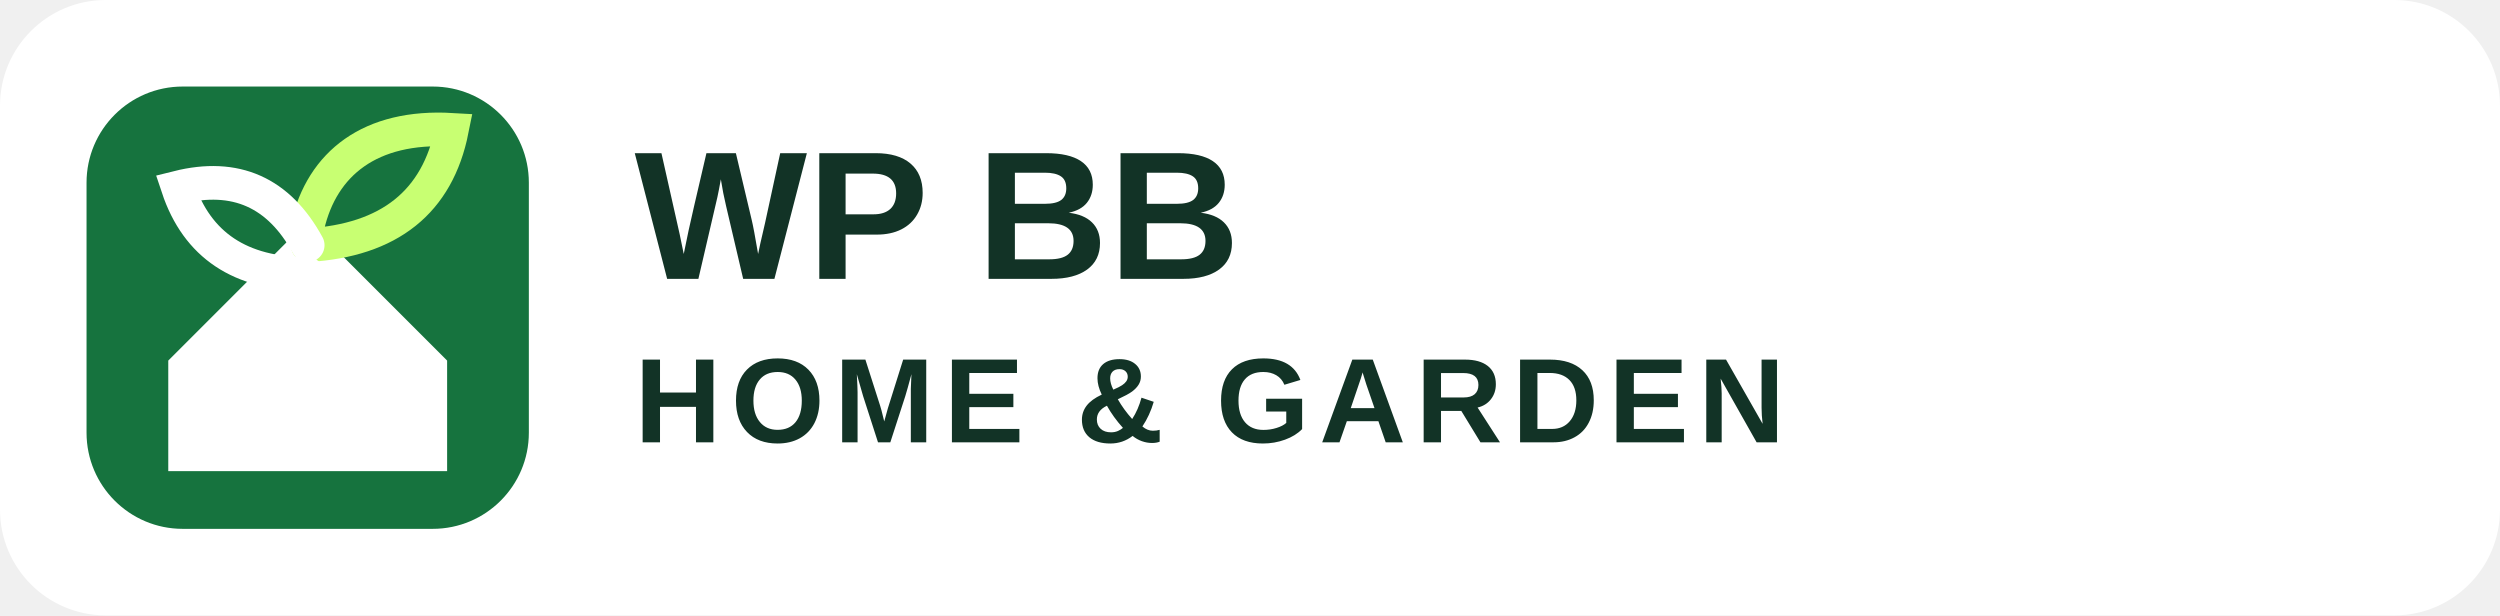
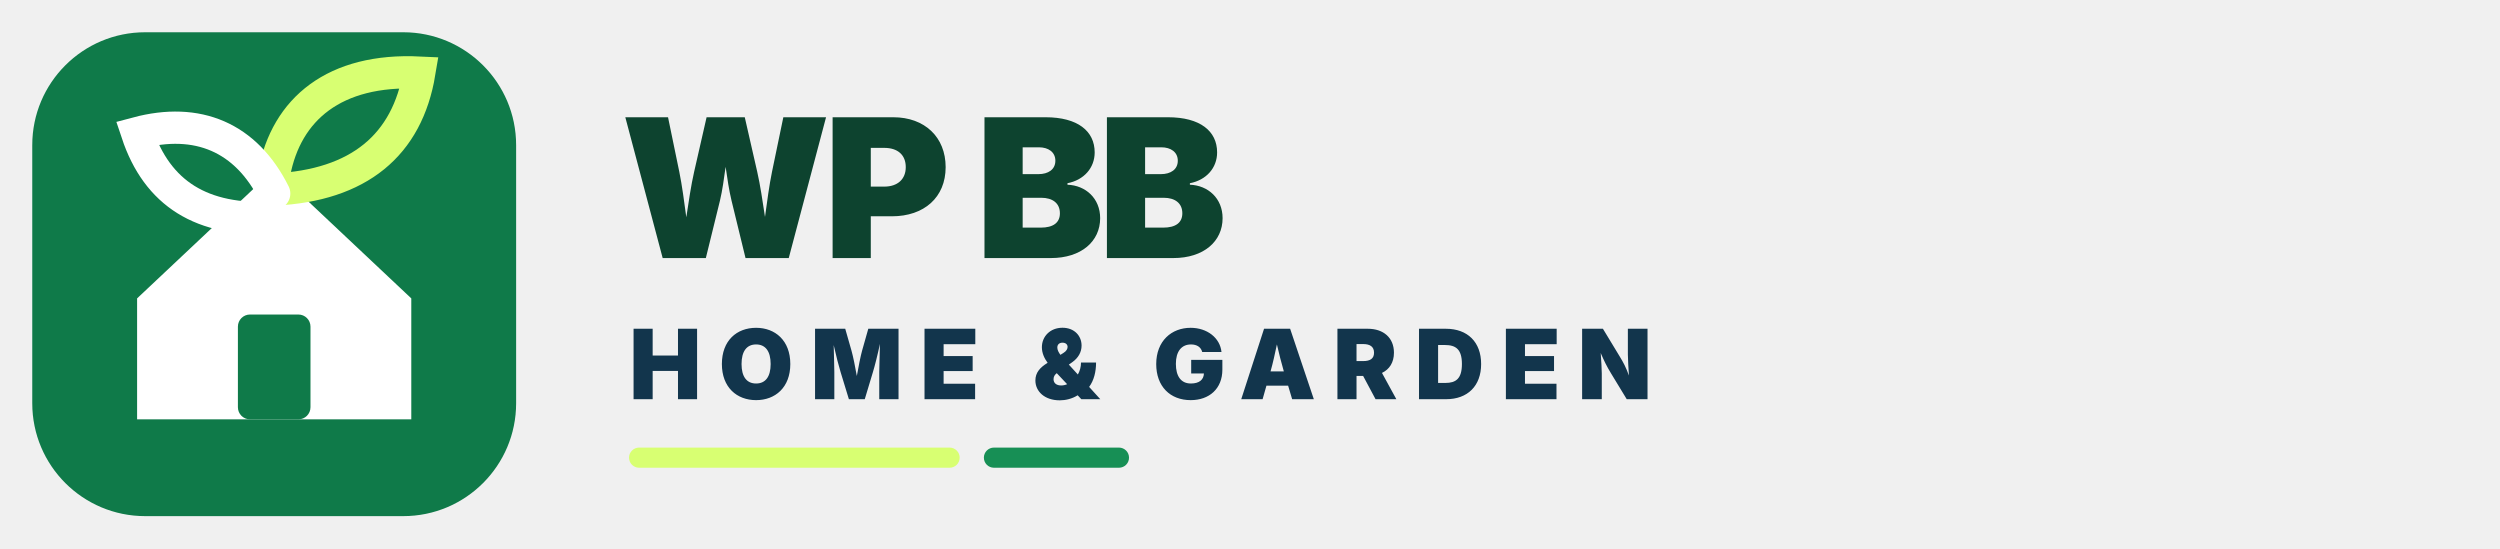
- <svg xmlns="http://www.w3.org/2000/svg" viewBox="0 0 520 128" role="img" aria-labelledby="t d">
-   <rect width="520" height="128" rx="22" fill="#fff" />
-   <g transform="translate(18 18)">
-     <rect width="92" height="92" rx="20" fill="#16733e" />
-     <path d="M17 57 46 28l29 29v23H17z" fill="#fff" />
-     <path d="M46 29c3-13 13-21 30-20-3 15-13 23-30 24" fill="none" stroke="#c8ff72" stroke-width="7" stroke-linecap="round" />
-     <path d="M46 33c-6-11-15-15-27-12 4 12 13 18 27 18" fill="none" stroke="#fff" stroke-width="7" stroke-linecap="round" />
+ <svg xmlns="http://www.w3.org/2000/svg" viewBox="0 0 620 136" role="img" aria-labelledby="title desc">
+   <g transform="translate(8 8)">
+     <rect width="120" height="120" rx="28" fill="#0f7a49" />
+     <path d="M26 66 60 34l34 32v30H26z" fill="#fff" />
+     <path d="M60 35c3-16 15-26 36-25-3 18-15 28-36 29" fill="none" stroke="#d8ff72" stroke-width="8" stroke-linecap="round" />
+     <path d="M60 40c-7-14-19-19-34-15 5 15 16 22 34 21" fill="none" stroke="#fff" stroke-width="8" stroke-linecap="round" />
+     <rect x="51" y="70" width="18" height="26" rx="3" fill="#0f7a49" />
  </g>
-   <g fill="#123326">
-     <text x="132" y="58" font-family="Arial,Helvetica,sans-serif" font-size="38" font-weight="800">WP BB</text>
-     <text x="132" y="92" font-family="Arial,Helvetica,sans-serif" font-size="25" font-weight="700" letter-spacing="2">HOME &amp; GARDEN</text>
+   <g font-family="Inter,Arial,Helvetica,sans-serif">
+     <text x="154" y="64" font-size="48" font-weight="850" letter-spacing="-1.7" fill="#0d432f">WP BB</text>
+     <text x="156" y="99" font-size="24" font-weight="850" letter-spacing="4.2" fill="#12354c">HOME &amp; GARDEN</text>
+     <rect x="156" y="111" width="82" height="5" rx="2.5" fill="#d8ff72" />
+     <rect x="244" y="111" width="36" height="5" rx="2.5" fill="#178f55" />
  </g>
</svg>
